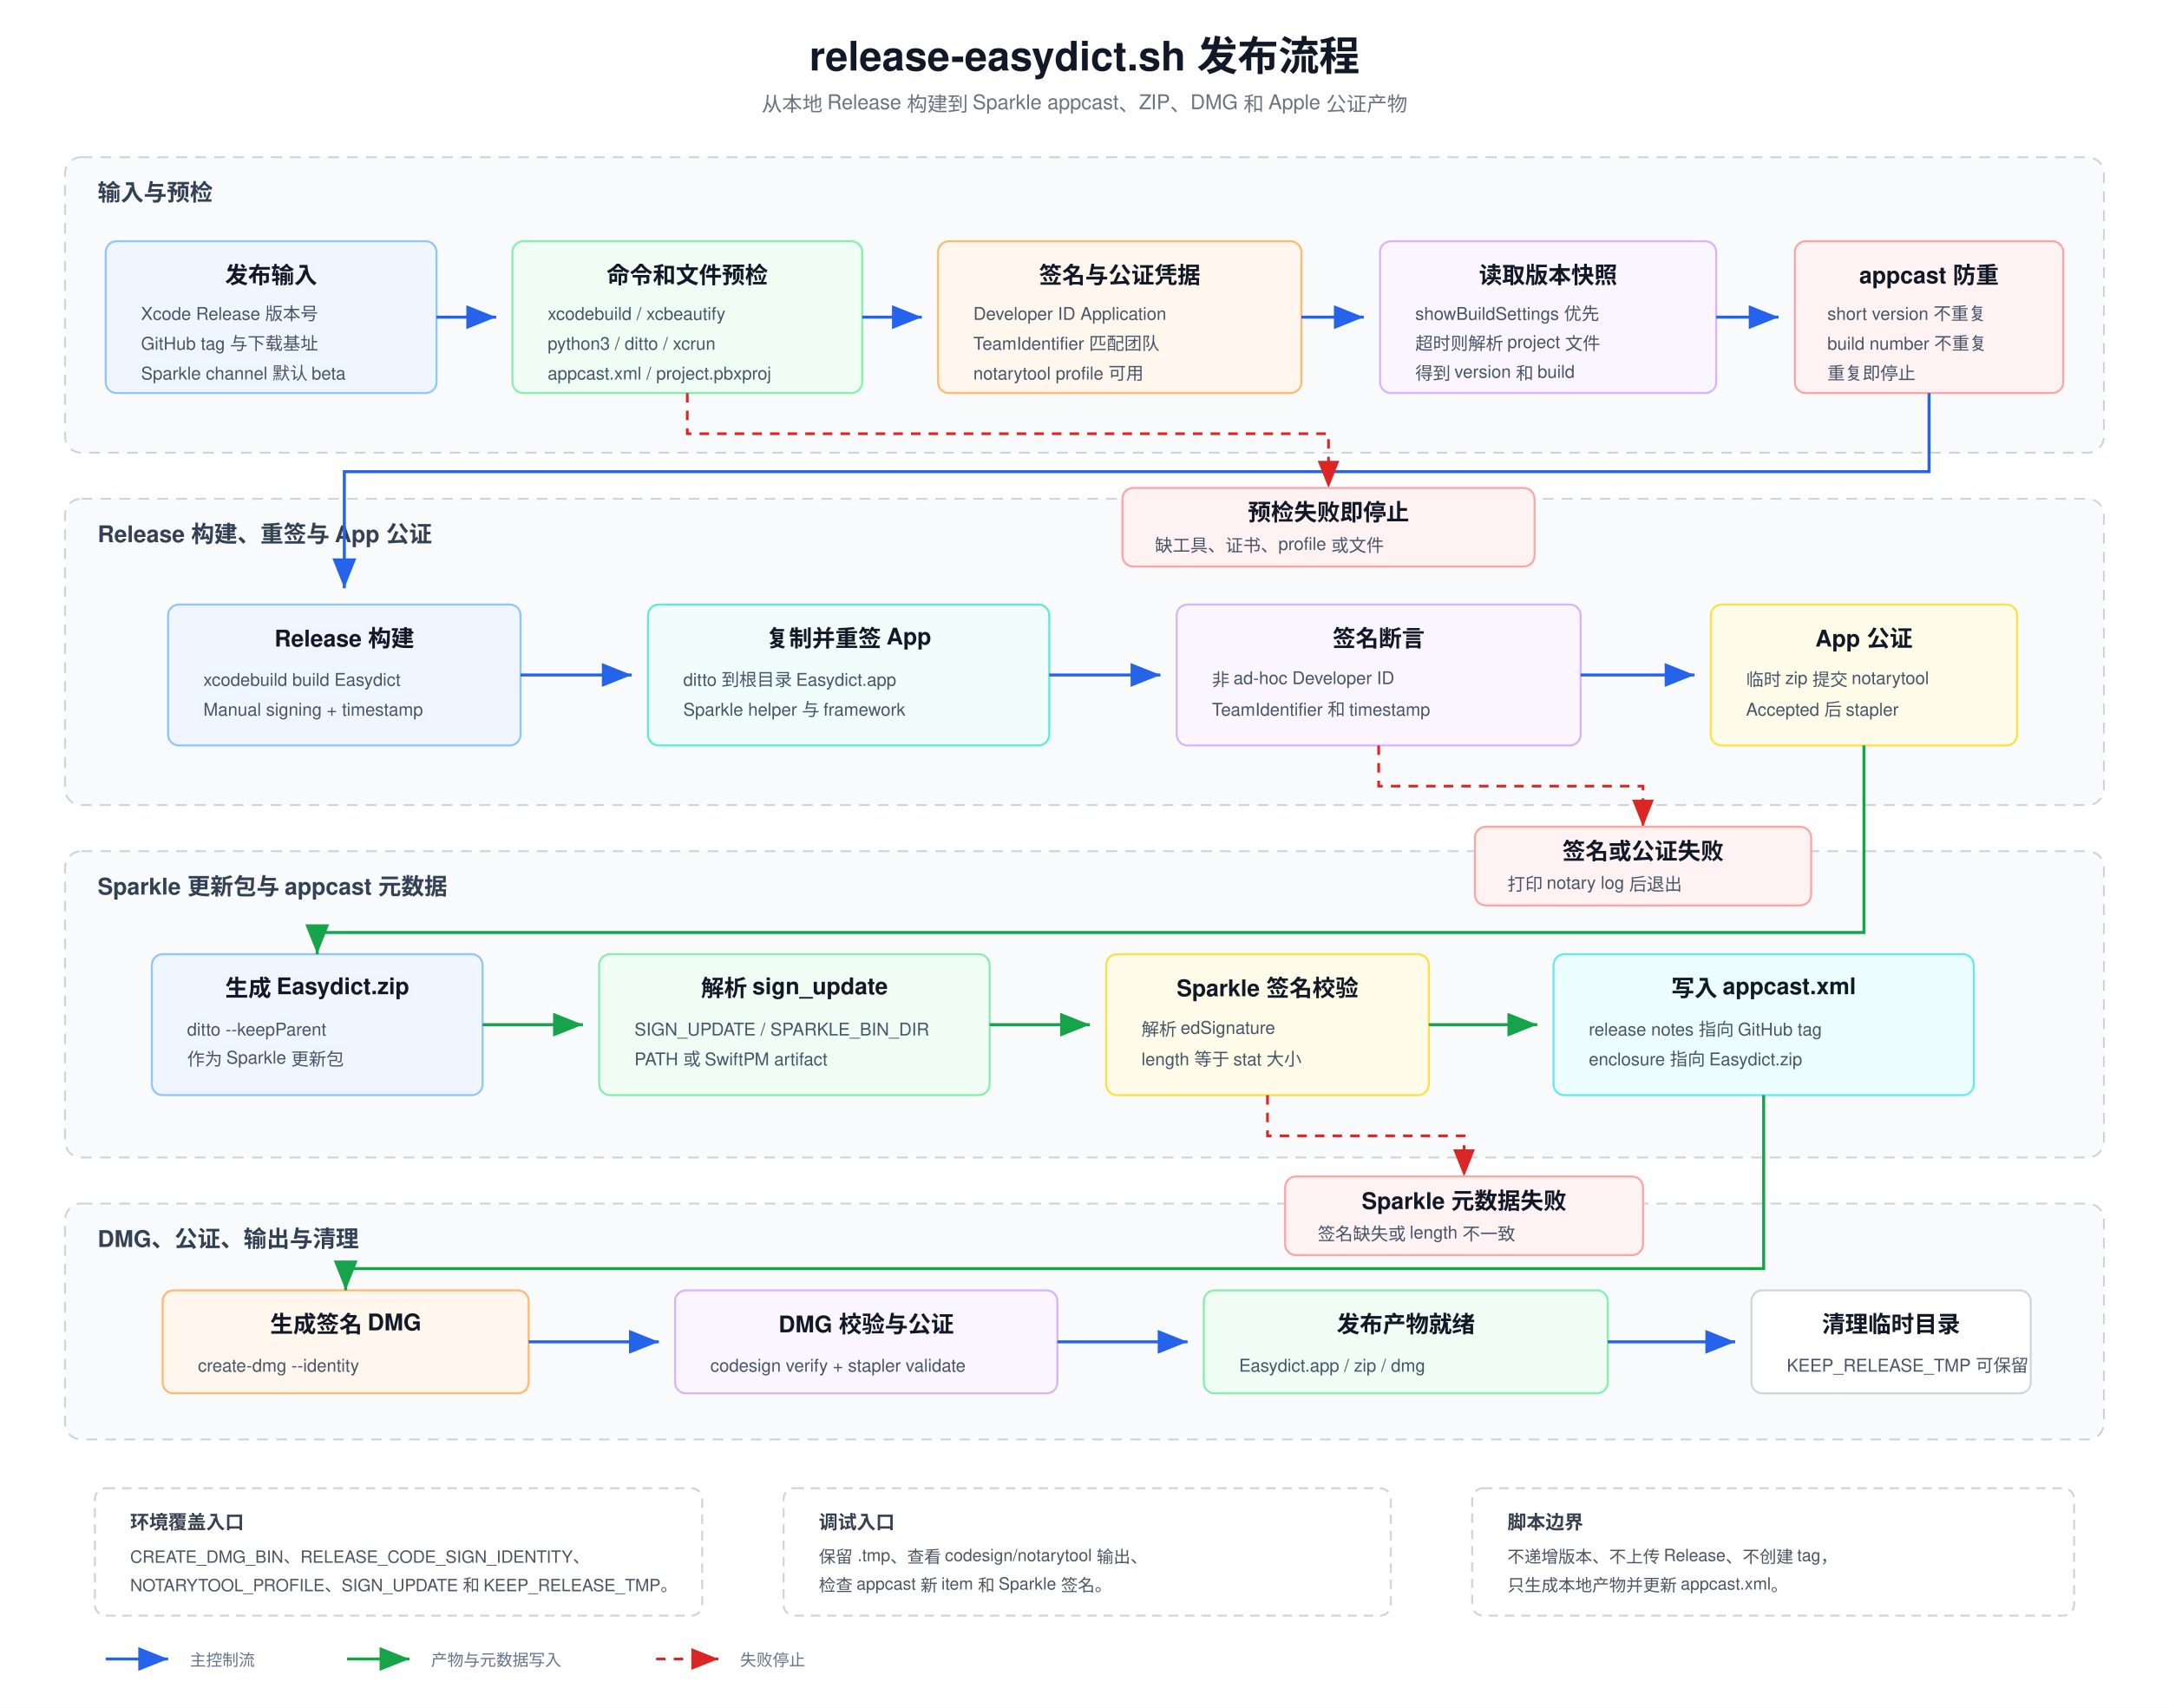
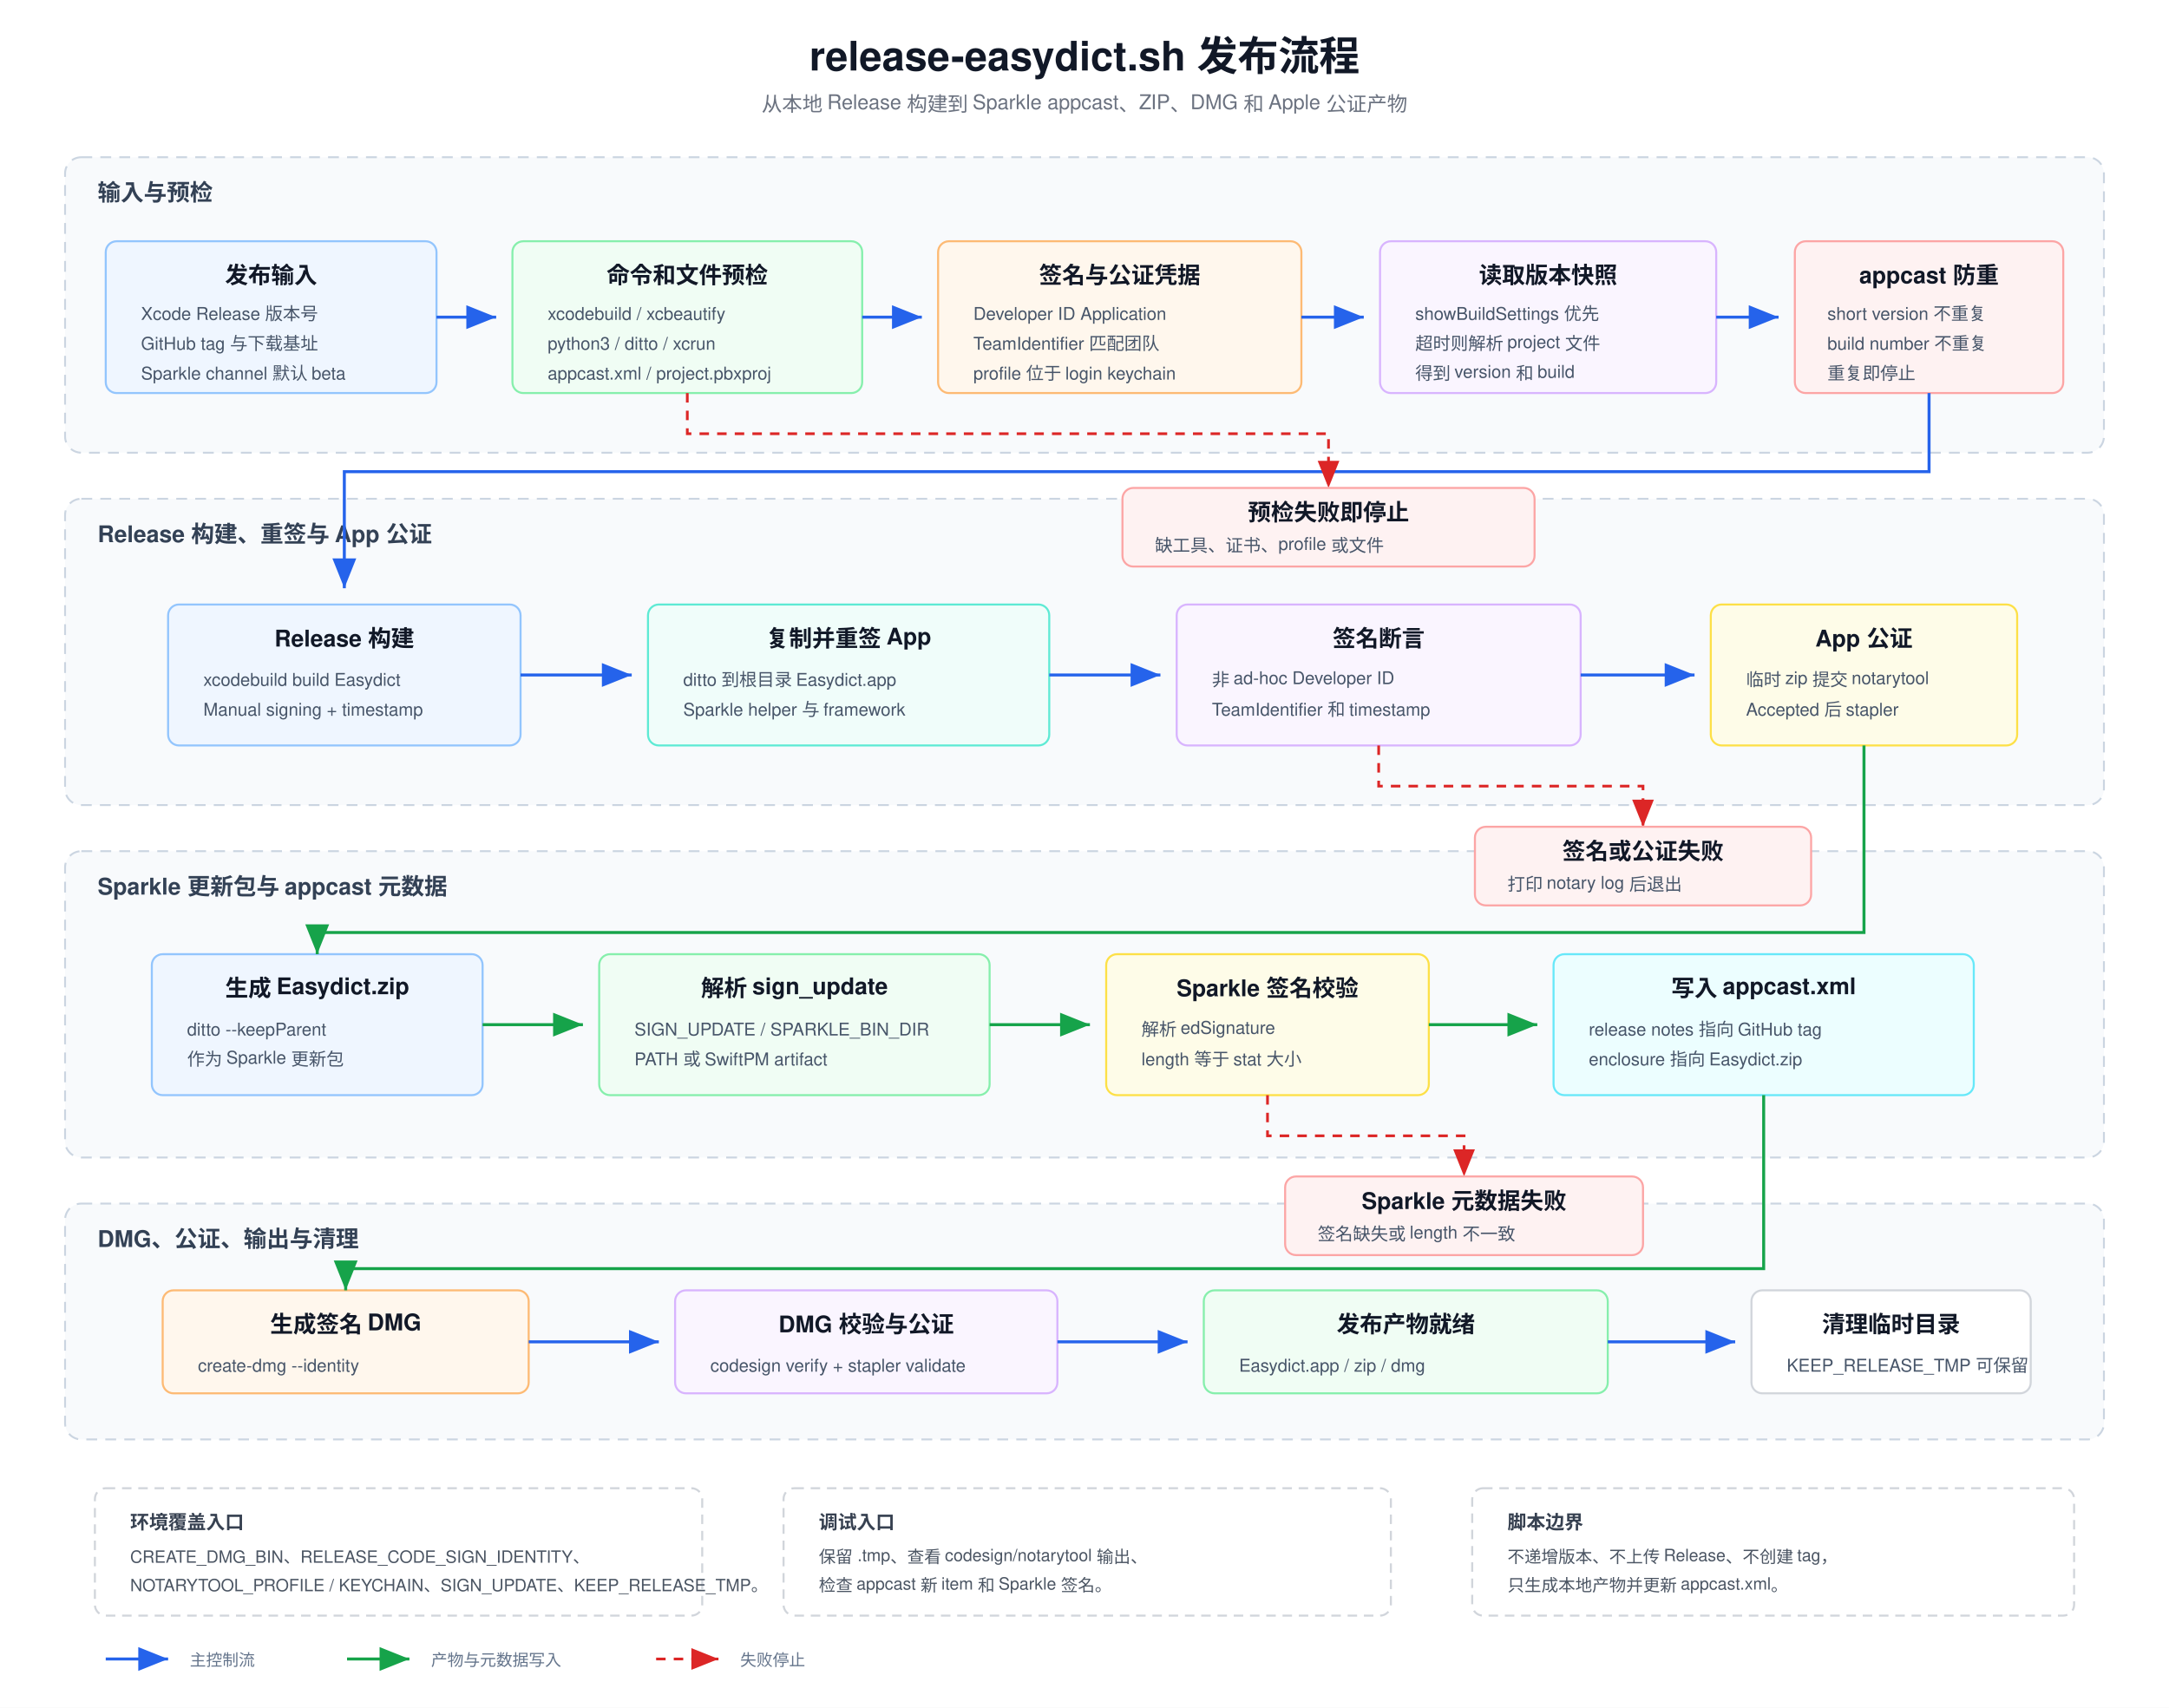
<svg xmlns="http://www.w3.org/2000/svg" viewBox="0 0 1600 1260" width="1600" height="1260" role="img" aria-labelledby="title desc">
  <style>
    text {
      font-family: 'Helvetica Neue', Helvetica, Arial, 'PingFang SC', 'Microsoft YaHei', sans-serif;
    }
    .title { fill: #111827; font-size: 30px; font-weight: 700; }
    .subtitle { fill: #6b7280; font-size: 15px; }
    .lane-title { fill: #334155; font-size: 17px; font-weight: 700; }
    .node-title { fill: #111827; font-size: 17px; font-weight: 700; }
    .body { fill: #475569; font-size: 13px; }
    .small { fill: #64748b; font-size: 12px; }
    .label { fill: #475569; font-size: 12px; font-weight: 600; }
    .note-title { fill: #374151; font-size: 14px; font-weight: 700; }
    .note { fill: #4b5563; font-size: 12.5px; }
  </style>
  <defs>
    <marker id="arrow-blue" markerWidth="12" markerHeight="8" refX="10" refY="4" orient="auto" markerUnits="strokeWidth">
      <path d="M0,0 L10,4 L0,8 Z" fill="#2563eb" />
    </marker>
    <marker id="arrow-green" markerWidth="12" markerHeight="8" refX="10" refY="4" orient="auto" markerUnits="strokeWidth">
      <path d="M0,0 L10,4 L0,8 Z" fill="#16a34a" />
    </marker>
    <marker id="arrow-red" markerWidth="12" markerHeight="8" refX="10" refY="4" orient="auto" markerUnits="strokeWidth">
      <path d="M0,0 L10,4 L0,8 Z" fill="#dc2626" />
    </marker>
    <marker id="arrow-purple" markerWidth="12" markerHeight="8" refX="10" refY="4" orient="auto" markerUnits="strokeWidth">
      <path d="M0,0 L10,4 L0,8 Z" fill="#9333ea" />
    </marker>
  </defs>
  <rect width="1600" height="1260" fill="#ffffff" />
  <text x="800" y="52" text-anchor="middle" class="title">release-easydict.sh 发布流程</text>
  <text x="800" y="82" text-anchor="middle" class="subtitle">从本地 Release 构建到 Sparkle appcast、ZIP、DMG 和 Apple 公证产物</text>
  <rect x="48" y="116" width="1504" height="218" rx="12" fill="#f8fafc" stroke="#cbd5e1" stroke-width="1.4" stroke-dasharray="8 6" />
  <text x="72" y="148" class="lane-title">输入与预检</text>
  <rect x="78" y="178" width="244" height="112" rx="8" fill="#eff6ff" stroke="#93c5fd" stroke-width="1.5" />
  <text x="200" y="209" text-anchor="middle" class="node-title">发布输入</text>
  <text x="104" y="236" class="body">Xcode Release 版本号</text>
  <text x="104" y="258" class="body">GitHub tag 与下载基址</text>
  <text x="104" y="280" class="body">Sparkle channel 默认 beta</text>
  <rect x="378" y="178" width="258" height="112" rx="8" fill="#f0fdf4" stroke="#86efac" stroke-width="1.5" />
  <text x="507" y="209" text-anchor="middle" class="node-title">命令和文件预检</text>
  <text x="404" y="236" class="body">xcodebuild / xcbeautify</text>
  <text x="404" y="258" class="body">python3 / ditto / xcrun</text>
  <text x="404" y="280" class="body">appcast.xml / project.pbxproj</text>
  <rect x="692" y="178" width="268" height="112" rx="8" fill="#fff7ed" stroke="#fdba74" stroke-width="1.5" />
  <text x="826" y="209" text-anchor="middle" class="node-title">签名与公证凭据</text>
  <text x="718" y="236" class="body">Developer ID Application</text>
  <text x="718" y="258" class="body">TeamIdentifier 匹配团队</text>
-   <text x="718" y="280" class="body">notarytool profile 可用</text>
+   <text x="718" y="280" class="body">profile 位于 login keychain</text>
  <rect x="1018" y="178" width="248" height="112" rx="8" fill="#faf5ff" stroke="#d8b4fe" stroke-width="1.5" />
  <text x="1142" y="209" text-anchor="middle" class="node-title">读取版本快照</text>
  <text x="1044" y="236" class="body">showBuildSettings 优先</text>
  <text x="1044" y="258" class="body">超时则解析 project 文件</text>
  <text x="1044" y="280" class="body">得到 version 和 build</text>
  <rect x="1324" y="178" width="198" height="112" rx="8" fill="#fef2f2" stroke="#fca5a5" stroke-width="1.5" />
  <text x="1423" y="209" text-anchor="middle" class="node-title">appcast 防重</text>
  <text x="1348" y="236" class="body">short version 不重复</text>
  <text x="1348" y="258" class="body">build number 不重复</text>
  <text x="1348" y="280" class="body">重复即停止</text>
  <line x1="322" y1="234" x2="366" y2="234" stroke="#2563eb" stroke-width="2.2" marker-end="url(#arrow-blue)" />
  <line x1="636" y1="234" x2="680" y2="234" stroke="#2563eb" stroke-width="2.2" marker-end="url(#arrow-blue)" />
  <line x1="960" y1="234" x2="1006" y2="234" stroke="#2563eb" stroke-width="2.2" marker-end="url(#arrow-blue)" />
  <line x1="1266" y1="234" x2="1312" y2="234" stroke="#2563eb" stroke-width="2.2" marker-end="url(#arrow-blue)" />
  <rect x="48" y="368" width="1504" height="226" rx="12" fill="#f8fafc" stroke="#cbd5e1" stroke-width="1.4" stroke-dasharray="8 6" />
  <text x="72" y="400" class="lane-title">Release 构建、重签与 App 公证</text>
  <rect x="124" y="446" width="260" height="104" rx="8" fill="#eff6ff" stroke="#93c5fd" stroke-width="1.5" />
  <text x="254" y="477" text-anchor="middle" class="node-title">Release 构建</text>
  <text x="150" y="506" class="body">xcodebuild build Easydict</text>
  <text x="150" y="528" class="body">Manual signing + timestamp</text>
  <rect x="478" y="446" width="296" height="104" rx="8" fill="#f0fdfa" stroke="#5eead4" stroke-width="1.5" />
  <text x="626" y="477" text-anchor="middle" class="node-title">复制并重签 App</text>
  <text x="504" y="506" class="body">ditto 到根目录 Easydict.app</text>
  <text x="504" y="528" class="body">Sparkle helper 与 framework</text>
  <rect x="868" y="446" width="298" height="104" rx="8" fill="#faf5ff" stroke="#d8b4fe" stroke-width="1.5" />
  <text x="1017" y="477" text-anchor="middle" class="node-title">签名断言</text>
  <text x="894" y="506" class="body">非 ad-hoc Developer ID</text>
  <text x="894" y="528" class="body">TeamIdentifier 和 timestamp</text>
  <rect x="1262" y="446" width="226" height="104" rx="8" fill="#fefce8" stroke="#fde047" stroke-width="1.5" />
  <text x="1375" y="477" text-anchor="middle" class="node-title">App 公证</text>
  <text x="1288" y="506" class="body">临时 zip 提交 notarytool</text>
  <text x="1288" y="528" class="body">Accepted 后 stapler</text>
  <path d="M 1423 290 L 1423 348 L 254 348 L 254 434" fill="none" stroke="#2563eb" stroke-width="2.2" marker-end="url(#arrow-blue)" />
  <line x1="384" y1="498" x2="466" y2="498" stroke="#2563eb" stroke-width="2.2" marker-end="url(#arrow-blue)" />
  <line x1="774" y1="498" x2="856" y2="498" stroke="#2563eb" stroke-width="2.2" marker-end="url(#arrow-blue)" />
  <line x1="1166" y1="498" x2="1250" y2="498" stroke="#2563eb" stroke-width="2.2" marker-end="url(#arrow-blue)" />
  <rect x="48" y="628" width="1504" height="226" rx="12" fill="#f8fafc" stroke="#cbd5e1" stroke-width="1.4" stroke-dasharray="8 6" />
  <text x="72" y="660" class="lane-title">Sparkle 更新包与 appcast 元数据</text>
  <rect x="112" y="704" width="244" height="104" rx="8" fill="#eff6ff" stroke="#93c5fd" stroke-width="1.5" />
  <text x="234" y="735" text-anchor="middle" class="node-title">生成 Easydict.zip</text>
  <text x="138" y="764" class="body">ditto --keepParent</text>
  <text x="138" y="786" class="body">作为 Sparkle 更新包</text>
  <rect x="442" y="704" width="288" height="104" rx="8" fill="#f0fdf4" stroke="#86efac" stroke-width="1.5" />
  <text x="586" y="735" text-anchor="middle" class="node-title">解析 sign_update</text>
  <text x="468" y="764" class="body">SIGN_UPDATE / SPARKLE_BIN_DIR</text>
  <text x="468" y="786" class="body">PATH 或 SwiftPM artifact</text>
  <rect x="816" y="704" width="238" height="104" rx="8" fill="#fefce8" stroke="#fde047" stroke-width="1.5" />
  <text x="935" y="735" text-anchor="middle" class="node-title">Sparkle 签名校验</text>
  <text x="842" y="764" class="body">解析 edSignature</text>
  <text x="842" y="786" class="body">length 等于 stat 大小</text>
  <rect x="1146" y="704" width="310" height="104" rx="8" fill="#ecfeff" stroke="#67e8f9" stroke-width="1.5" />
  <text x="1301" y="735" text-anchor="middle" class="node-title">写入 appcast.xml</text>
  <text x="1172" y="764" class="body">release notes 指向 GitHub tag</text>
  <text x="1172" y="786" class="body">enclosure 指向 Easydict.zip</text>
  <path d="M 1375 550 L 1375 688 L 234 688 L 234 704" fill="none" stroke="#16a34a" stroke-width="2.2" marker-end="url(#arrow-green)" />
  <line x1="356" y1="756" x2="430" y2="756" stroke="#16a34a" stroke-width="2.2" marker-end="url(#arrow-green)" />
  <line x1="730" y1="756" x2="804" y2="756" stroke="#16a34a" stroke-width="2.2" marker-end="url(#arrow-green)" />
  <line x1="1054" y1="756" x2="1134" y2="756" stroke="#16a34a" stroke-width="2.2" marker-end="url(#arrow-green)" />
  <rect x="48" y="888" width="1504" height="174" rx="12" fill="#f8fafc" stroke="#cbd5e1" stroke-width="1.4" stroke-dasharray="8 6" />
  <text x="72" y="920" class="lane-title">DMG、公证、输出与清理</text>
  <rect x="120" y="952" width="270" height="76" rx="8" fill="#fff7ed" stroke="#fdba74" stroke-width="1.5" />
  <text x="255" y="983" text-anchor="middle" class="node-title">生成签名 DMG</text>
  <text x="146" y="1012" class="body">create-dmg --identity</text>
  <rect x="498" y="952" width="282" height="76" rx="8" fill="#faf5ff" stroke="#d8b4fe" stroke-width="1.5" />
  <text x="639" y="983" text-anchor="middle" class="node-title">DMG 校验与公证</text>
  <text x="524" y="1012" class="body">codesign verify + stapler validate</text>
  <rect x="888" y="952" width="298" height="76" rx="8" fill="#f0fdf4" stroke="#86efac" stroke-width="1.5" />
  <text x="1037" y="983" text-anchor="middle" class="node-title">发布产物就绪</text>
  <text x="914" y="1012" class="body">Easydict.app / zip / dmg</text>
  <rect x="1292" y="952" width="206" height="76" rx="8" fill="#ffffff" stroke="#d1d5db" stroke-width="1.5" />
  <text x="1395" y="983" text-anchor="middle" class="node-title">清理临时目录</text>
  <text x="1318" y="1012" class="body">KEEP_RELEASE_TMP 可保留</text>
  <path d="M 1301 808 L 1301 936 L 255 936 L 255 952" fill="none" stroke="#16a34a" stroke-width="2.2" marker-end="url(#arrow-green)" />
  <line x1="390" y1="990" x2="486" y2="990" stroke="#2563eb" stroke-width="2.2" marker-end="url(#arrow-blue)" />
  <line x1="780" y1="990" x2="876" y2="990" stroke="#2563eb" stroke-width="2.2" marker-end="url(#arrow-blue)" />
  <line x1="1186" y1="990" x2="1280" y2="990" stroke="#2563eb" stroke-width="2.2" marker-end="url(#arrow-blue)" />
  <path d="M 507 290 L 507 320 L 980 320 L 980 360" fill="none" stroke="#dc2626" stroke-width="2" stroke-dasharray="7 6" marker-end="url(#arrow-red)" />
  <rect x="828" y="360" width="304" height="58" rx="8" fill="#fef2f2" stroke="#fca5a5" stroke-width="1.5" />
  <text x="980" y="384" text-anchor="middle" class="node-title">预检失败即停止</text>
  <text x="852" y="407" class="body">缺工具、证书、profile 或文件</text>
  <path d="M 1017 550 L 1017 580 L 1212 580 L 1212 610" fill="none" stroke="#dc2626" stroke-width="2" stroke-dasharray="7 6" marker-end="url(#arrow-red)" />
  <rect x="1088" y="610" width="248" height="58" rx="8" fill="#fef2f2" stroke="#fca5a5" stroke-width="1.5" />
  <text x="1212" y="634" text-anchor="middle" class="node-title">签名或公证失败</text>
  <text x="1112" y="657" class="body">打印 notary log 后退出</text>
  <path d="M 935 808 L 935 838 L 1080 838 L 1080 868" fill="none" stroke="#dc2626" stroke-width="2" stroke-dasharray="7 6" marker-end="url(#arrow-red)" />
  <rect x="948" y="868" width="264" height="58" rx="8" fill="#fef2f2" stroke="#fca5a5" stroke-width="1.5" />
  <text x="1080" y="892" text-anchor="middle" class="node-title">Sparkle 元数据失败</text>
  <text x="972" y="915" class="body">签名缺失或 length 不一致</text>
  <rect x="70" y="1098" width="448" height="94" rx="8" fill="#ffffff" stroke="#d1d5db" stroke-width="1.5" stroke-dasharray="7 5" />
  <text x="96" y="1128" class="note-title">环境覆盖入口</text>
  <text x="96" y="1153" class="note">CREATE_DMG_BIN、RELEASE_CODE_SIGN_IDENTITY、</text>
-   <text x="96" y="1174" class="note">NOTARYTOOL_PROFILE、SIGN_UPDATE 和 KEEP_RELEASE_TMP。</text>
+   <text x="96" y="1174" class="note">NOTARYTOOL_PROFILE / KEYCHAIN、SIGN_UPDATE、KEEP_RELEASE_TMP。</text>
  <rect x="578" y="1098" width="448" height="94" rx="8" fill="#ffffff" stroke="#d1d5db" stroke-width="1.5" stroke-dasharray="7 5" />
  <text x="604" y="1128" class="note-title">调试入口</text>
  <text x="604" y="1153" class="note">保留 .tmp、查看 codesign/notarytool 输出、</text>
  <text x="604" y="1174" class="note">检查 appcast 新 item 和 Sparkle 签名。</text>
  <rect x="1086" y="1098" width="444" height="94" rx="8" fill="#ffffff" stroke="#d1d5db" stroke-width="1.5" stroke-dasharray="7 5" />
  <text x="1112" y="1128" class="note-title">脚本边界</text>
  <text x="1112" y="1153" class="note">不递增版本、不上传 Release、不创建 tag，</text>
  <text x="1112" y="1174" class="note">只生成本地产物并更新 appcast.xml。</text>
  <g transform="translate(78 1224)">
    <line x1="0" y1="0" x2="46" y2="0" stroke="#2563eb" stroke-width="2.2" marker-end="url(#arrow-blue)" />
    <text x="62" y="5" class="small">主控制流</text>
    <line x1="178" y1="0" x2="224" y2="0" stroke="#16a34a" stroke-width="2.2" marker-end="url(#arrow-green)" />
    <text x="240" y="5" class="small">产物与元数据写入</text>
    <line x1="406" y1="0" x2="452" y2="0" stroke="#dc2626" stroke-width="2" stroke-dasharray="7 6" marker-end="url(#arrow-red)" />
    <text x="468" y="5" class="small">失败停止</text>
  </g>
</svg>
